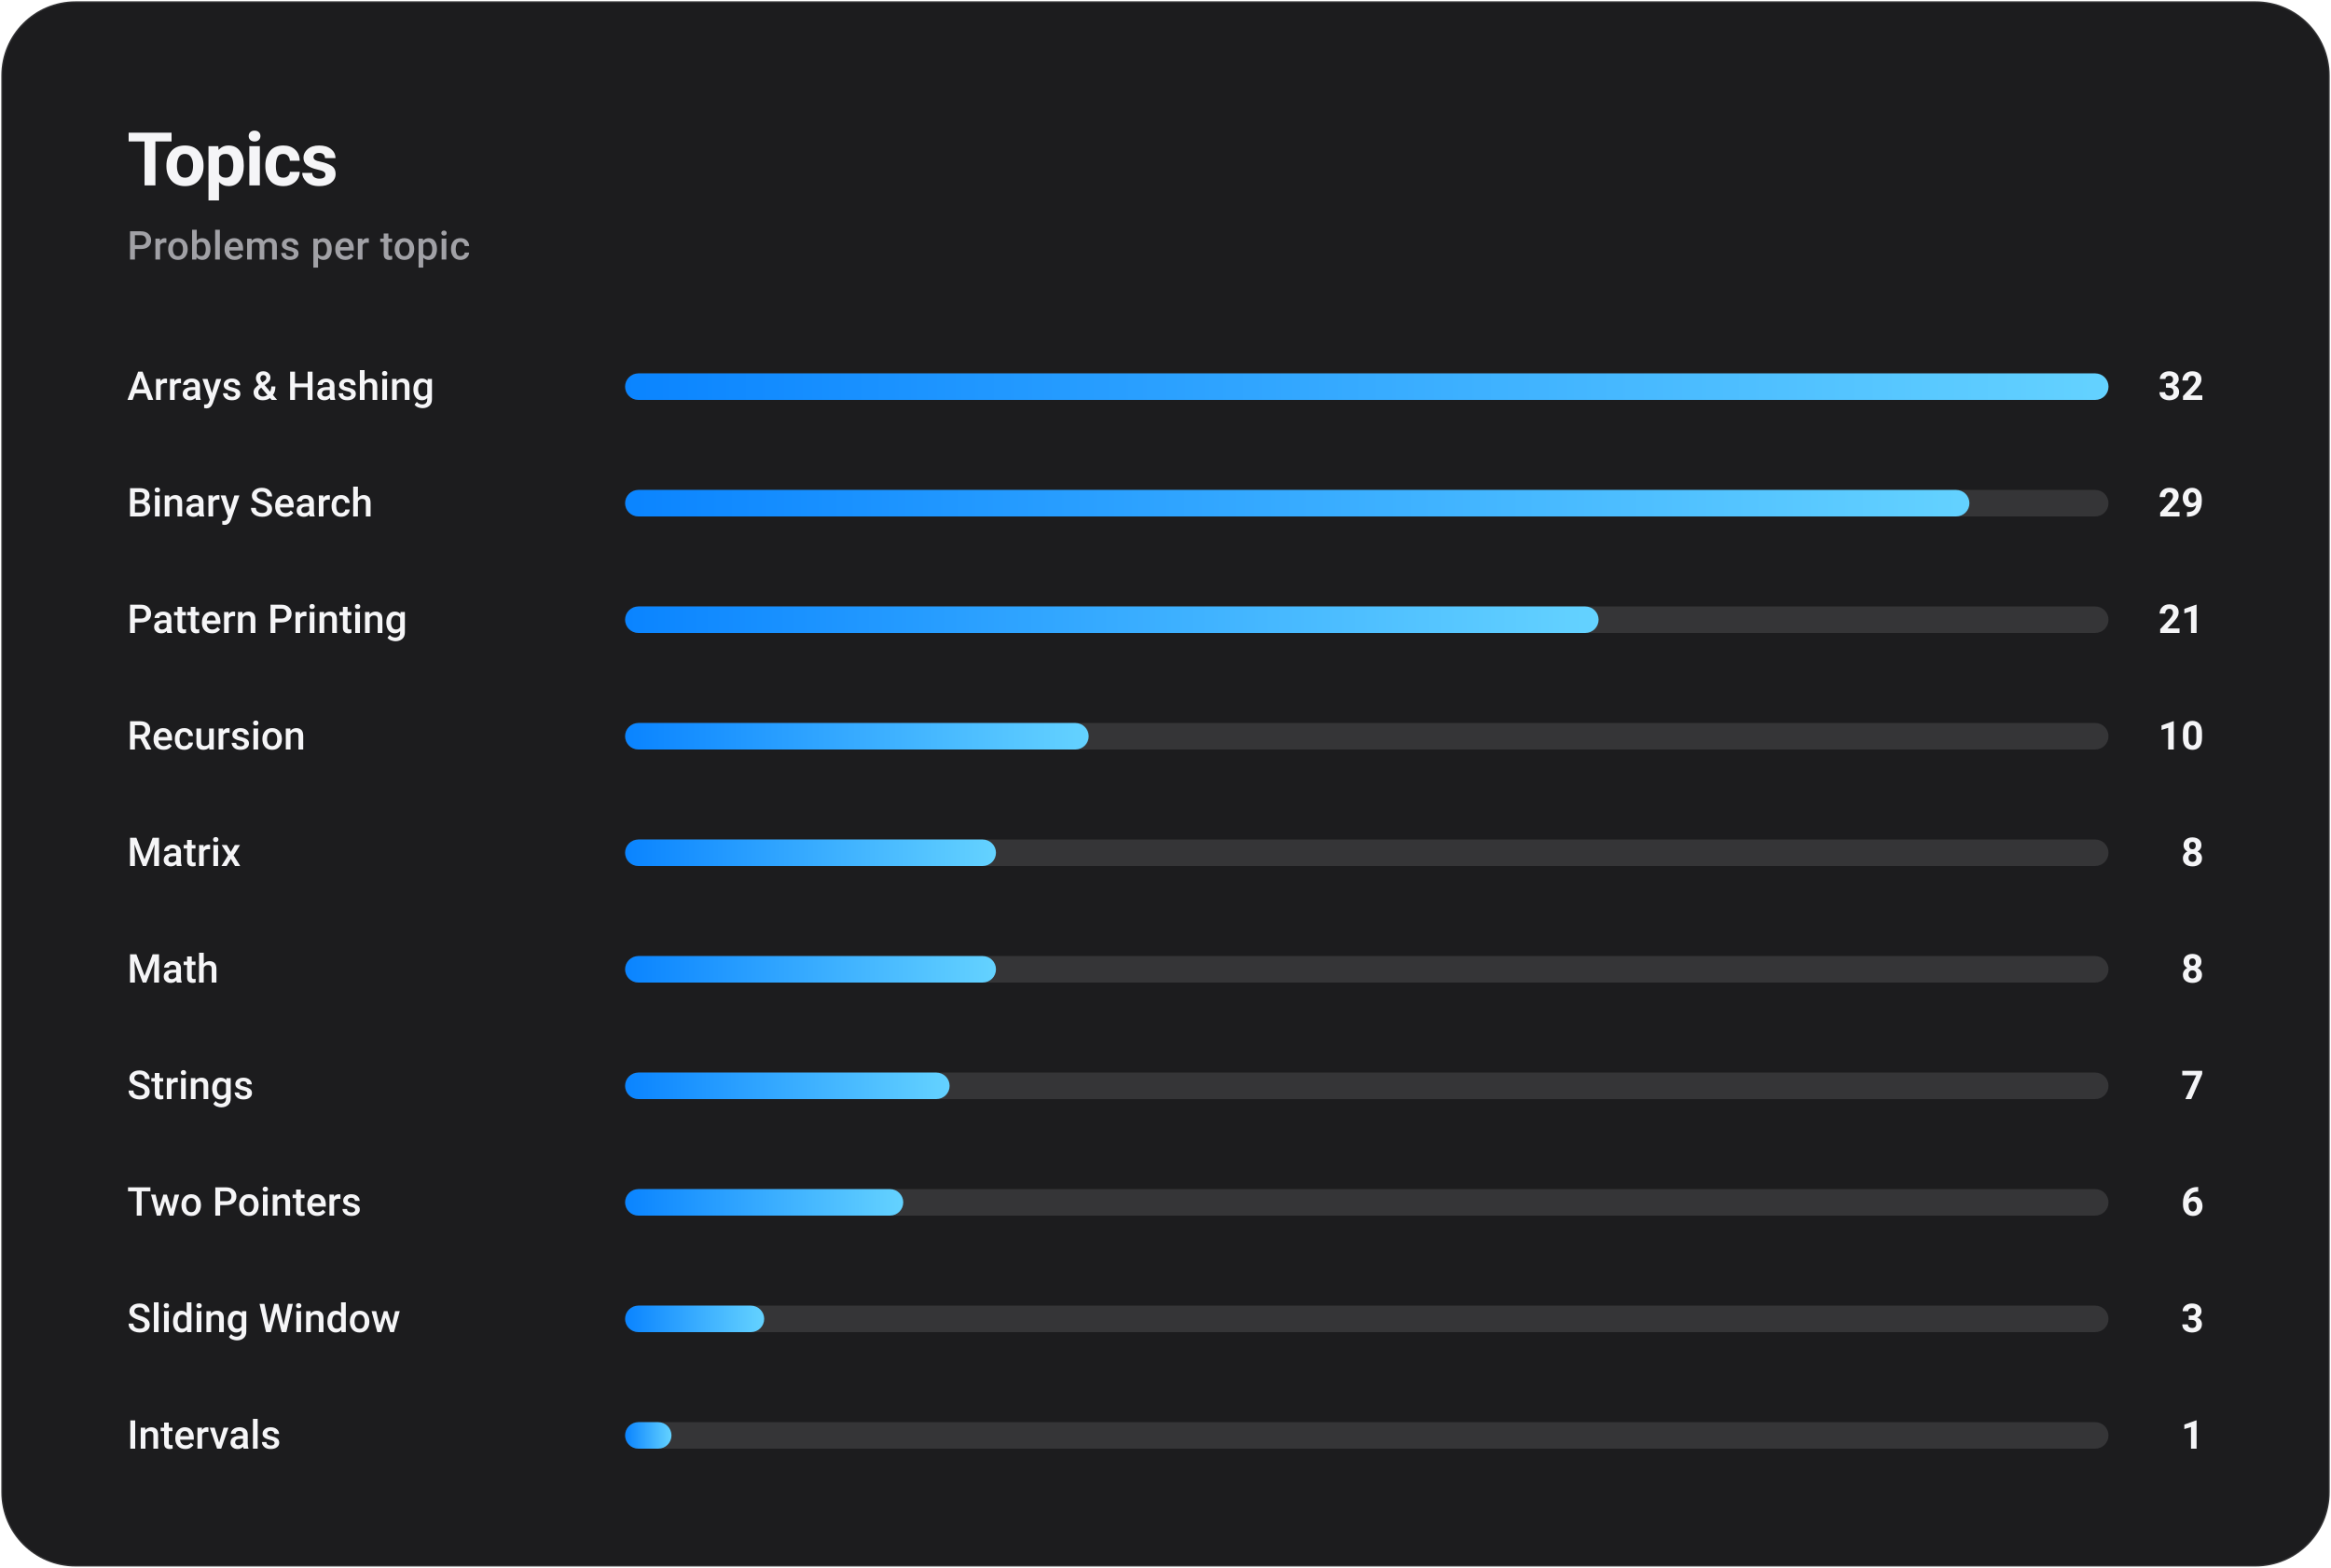
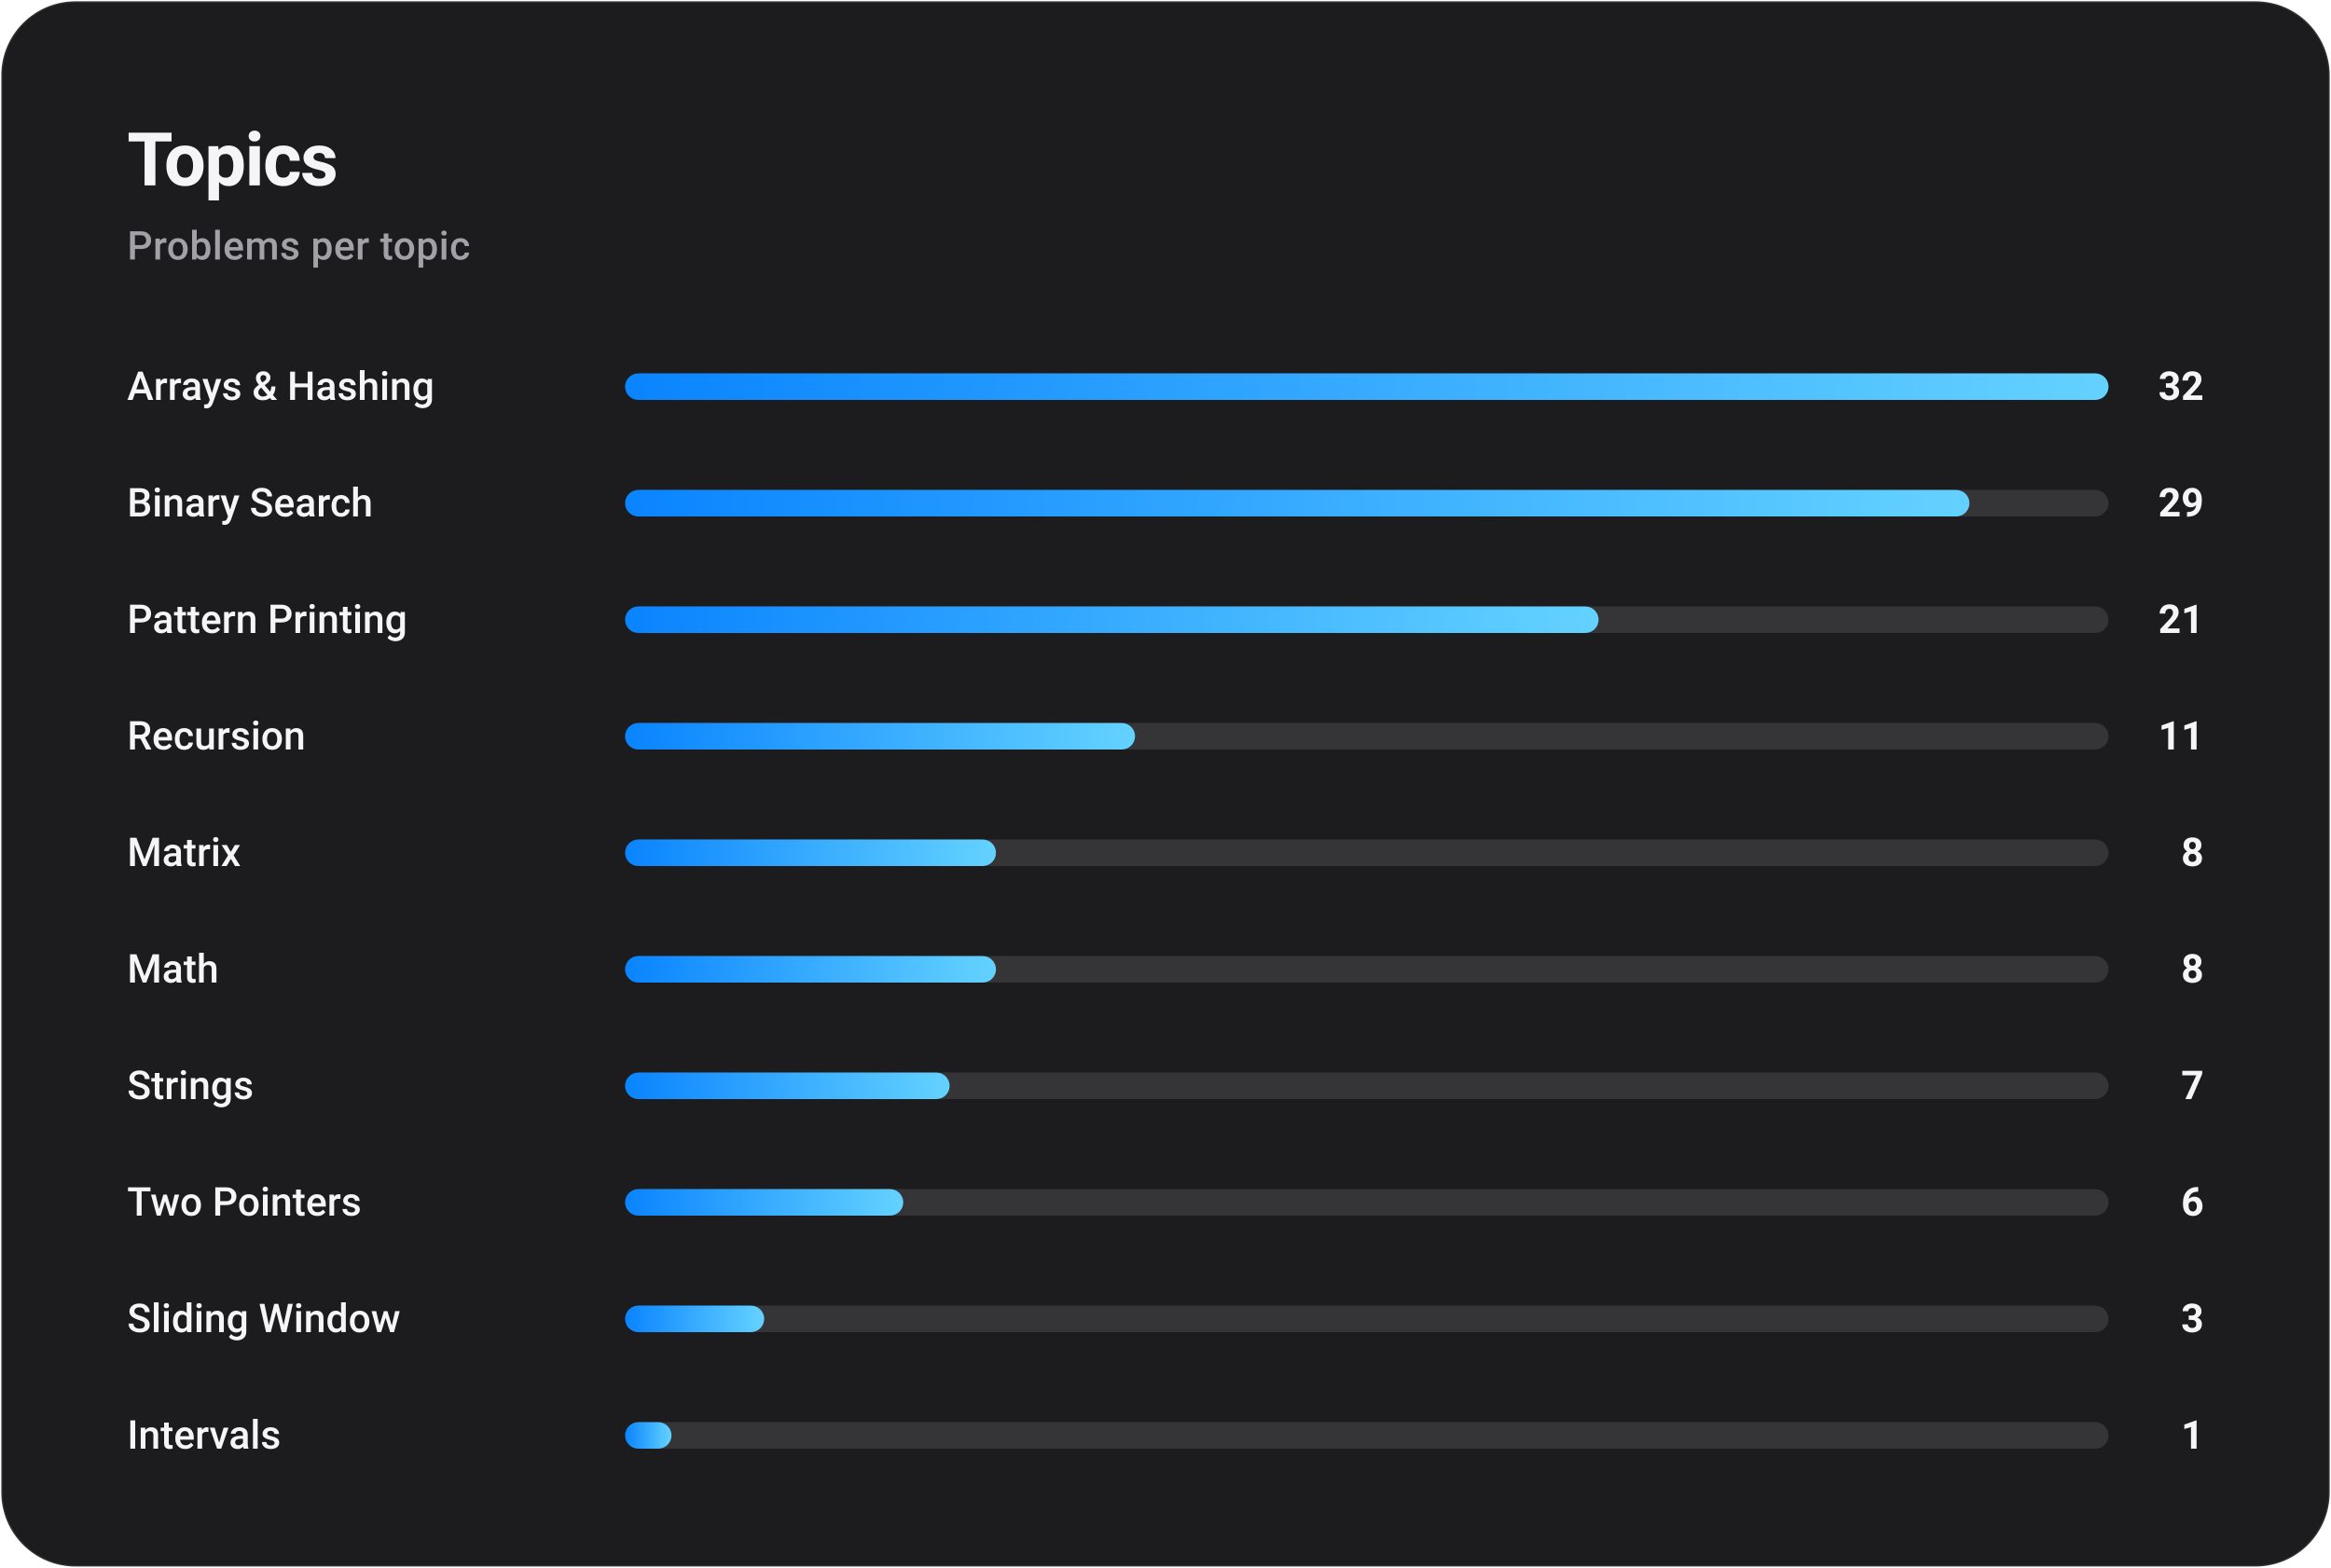
<svg xmlns="http://www.w3.org/2000/svg" width="880" height="592" viewBox="0 0 880 592" role="img" aria-labelledby="t d">
  <defs>
    <style>
text { font-family: -apple-system, BlinkMacSystemFont, "SF Pro Display", "SF Pro Text", "Segoe UI Variable Display", "Segoe UI", system-ui, Roboto, Helvetica, Arial, sans-serif; }
.num { font-variant-numeric: tabular-nums; }
@keyframes grow { from { transform: scaleX(0); } to { transform: scaleX(1); } }
@keyframes rise { from { transform: scaleY(0); } to { transform: scaleY(1); } }
@keyframes pop { from { opacity: 0; transform: scale(.92); } to { opacity: 1; transform: scale(1); } }
@keyframes fade { from { opacity: 0; transform: translateY(6px); } to { opacity: 1; transform: translateY(0); } }
.grow { transform-box: fill-box; transform-origin: 0% 50%; animation: grow .8s cubic-bezier(.22,1,.36,1) both; }
.rise { transform-box: fill-box; transform-origin: 50% 100%; animation: rise .8s cubic-bezier(.22,1,.36,1) both; }
.pop { transform-box: fill-box; transform-origin: 50% 50%; animation: pop .8s cubic-bezier(.22,1,.36,1) both; }
.fade { animation: fade .7s cubic-bezier(.22,1,.36,1) both; }
@media (prefers-reduced-motion: reduce) { .grow, .rise, .pop { transform-box: fill-box; transform-origin: 50% 50%; animation: pop .8s cubic-bezier(.22,1,.36,1) both; }
.fade { animation: none; } }
</style>
    <linearGradient id="acc" x1="0" y1="0" x2="1" y2="0">
      <stop offset="0" stop-color="#0A84FF" />
      <stop offset="1" stop-color="#64D2FF" />
    </linearGradient>
    <linearGradient id="accv" x1="0" y1="1" x2="0" y2="0">
      <stop offset="0" stop-color="#0A84FF" />
      <stop offset="1" stop-color="#64D2FF" />
    </linearGradient>
  </defs>
  <rect x="0.5" y="0.5" width="879" height="591" rx="28" fill="#1C1C1E" stroke="rgba(255,255,255,0.10)" />
  <text x="48" y="70" font-size="28" font-weight="700" fill="#F5F5F7" text-anchor="start" letter-spacing="-0.02em">Topics</text>
  <text x="48" y="98" font-size="15" font-weight="500" fill="#A1A1A6" text-anchor="start" letter-spacing="0.01em">Problems per topic</text>
  <text x="48" y="151" font-size="15" font-weight="500" fill="#F5F5F7" text-anchor="start" letter-spacing="0.0em">Arrays &amp; Hashing</text>
  <rect x="236" y="141" width="560" height="10" rx="5" fill="rgba(255,255,255,0.11)" />
  <rect class="grow" style="animation-delay:0ms" x="236" y="141" width="560.0" height="10" rx="5" fill="url(#acc)" />
  <text x="832" y="151" font-size="15" font-weight="650" fill="#F5F5F7" text-anchor="end" letter-spacing="0.0em" class="num">32</text>
  <text x="48" y="195" font-size="15" font-weight="500" fill="#F5F5F7" text-anchor="start" letter-spacing="0.0em">Binary Search</text>
  <rect x="236" y="185" width="560" height="10" rx="5" fill="rgba(255,255,255,0.11)" />
  <rect class="grow" style="animation-delay:60ms" x="236" y="185" width="507.5" height="10" rx="5" fill="url(#acc)" />
  <text x="832" y="195" font-size="15" font-weight="650" fill="#F5F5F7" text-anchor="end" letter-spacing="0.0em" class="num">29</text>
  <text x="48" y="239" font-size="15" font-weight="500" fill="#F5F5F7" text-anchor="start" letter-spacing="0.0em">Pattern Printing</text>
  <rect x="236" y="229" width="560" height="10" rx="5" fill="rgba(255,255,255,0.11)" />
  <rect class="grow" style="animation-delay:120ms" x="236" y="229" width="367.5" height="10" rx="5" fill="url(#acc)" />
  <text x="832" y="239" font-size="15" font-weight="650" fill="#F5F5F7" text-anchor="end" letter-spacing="0.0em" class="num">21</text>
  <text x="48" y="283" font-size="15" font-weight="500" fill="#F5F5F7" text-anchor="start" letter-spacing="0.0em">Recursion</text>
  <rect x="236" y="273" width="560" height="10" rx="5" fill="rgba(255,255,255,0.11)" />
-   <rect class="grow" style="animation-delay:180ms" x="236" y="273" width="175.0" height="10" rx="5" fill="url(#acc)" />
-   <text x="832" y="283" font-size="15" font-weight="650" fill="#F5F5F7" text-anchor="end" letter-spacing="0.0em" class="num">10</text>
+   <rect class="grow" style="animation-delay:180ms" x="236" y="273" width="192.5" height="10" rx="5" fill="url(#acc)" />
+   <text x="832" y="283" font-size="15" font-weight="650" fill="#F5F5F7" text-anchor="end" letter-spacing="0.0em" class="num">11</text>
  <text x="48" y="327" font-size="15" font-weight="500" fill="#F5F5F7" text-anchor="start" letter-spacing="0.0em">Matrix</text>
  <rect x="236" y="317" width="560" height="10" rx="5" fill="rgba(255,255,255,0.11)" />
  <rect class="grow" style="animation-delay:240ms" x="236" y="317" width="140.0" height="10" rx="5" fill="url(#acc)" />
  <text x="832" y="327" font-size="15" font-weight="650" fill="#F5F5F7" text-anchor="end" letter-spacing="0.0em" class="num">8</text>
  <text x="48" y="371" font-size="15" font-weight="500" fill="#F5F5F7" text-anchor="start" letter-spacing="0.0em">Math</text>
  <rect x="236" y="361" width="560" height="10" rx="5" fill="rgba(255,255,255,0.11)" />
  <rect class="grow" style="animation-delay:300ms" x="236" y="361" width="140.0" height="10" rx="5" fill="url(#acc)" />
  <text x="832" y="371" font-size="15" font-weight="650" fill="#F5F5F7" text-anchor="end" letter-spacing="0.0em" class="num">8</text>
  <text x="48" y="415" font-size="15" font-weight="500" fill="#F5F5F7" text-anchor="start" letter-spacing="0.0em">Strings</text>
  <rect x="236" y="405" width="560" height="10" rx="5" fill="rgba(255,255,255,0.11)" />
  <rect class="grow" style="animation-delay:360ms" x="236" y="405" width="122.5" height="10" rx="5" fill="url(#acc)" />
  <text x="832" y="415" font-size="15" font-weight="650" fill="#F5F5F7" text-anchor="end" letter-spacing="0.0em" class="num">7</text>
  <text x="48" y="459" font-size="15" font-weight="500" fill="#F5F5F7" text-anchor="start" letter-spacing="0.0em">Two Pointers</text>
  <rect x="236" y="449" width="560" height="10" rx="5" fill="rgba(255,255,255,0.11)" />
  <rect class="grow" style="animation-delay:420ms" x="236" y="449" width="105.0" height="10" rx="5" fill="url(#acc)" />
  <text x="832" y="459" font-size="15" font-weight="650" fill="#F5F5F7" text-anchor="end" letter-spacing="0.0em" class="num">6</text>
  <text x="48" y="503" font-size="15" font-weight="500" fill="#F5F5F7" text-anchor="start" letter-spacing="0.0em">Sliding Window</text>
  <rect x="236" y="493" width="560" height="10" rx="5" fill="rgba(255,255,255,0.11)" />
  <rect class="grow" style="animation-delay:480ms" x="236" y="493" width="52.5" height="10" rx="5" fill="url(#acc)" />
  <text x="832" y="503" font-size="15" font-weight="650" fill="#F5F5F7" text-anchor="end" letter-spacing="0.0em" class="num">3</text>
  <text x="48" y="547" font-size="15" font-weight="500" fill="#F5F5F7" text-anchor="start" letter-spacing="0.0em">Intervals</text>
  <rect x="236" y="537" width="560" height="10" rx="5" fill="rgba(255,255,255,0.11)" />
  <rect class="grow" style="animation-delay:540ms" x="236" y="537" width="17.5" height="10" rx="5" fill="url(#acc)" />
  <text x="832" y="547" font-size="15" font-weight="650" fill="#F5F5F7" text-anchor="end" letter-spacing="0.0em" class="num">1</text>
</svg>
